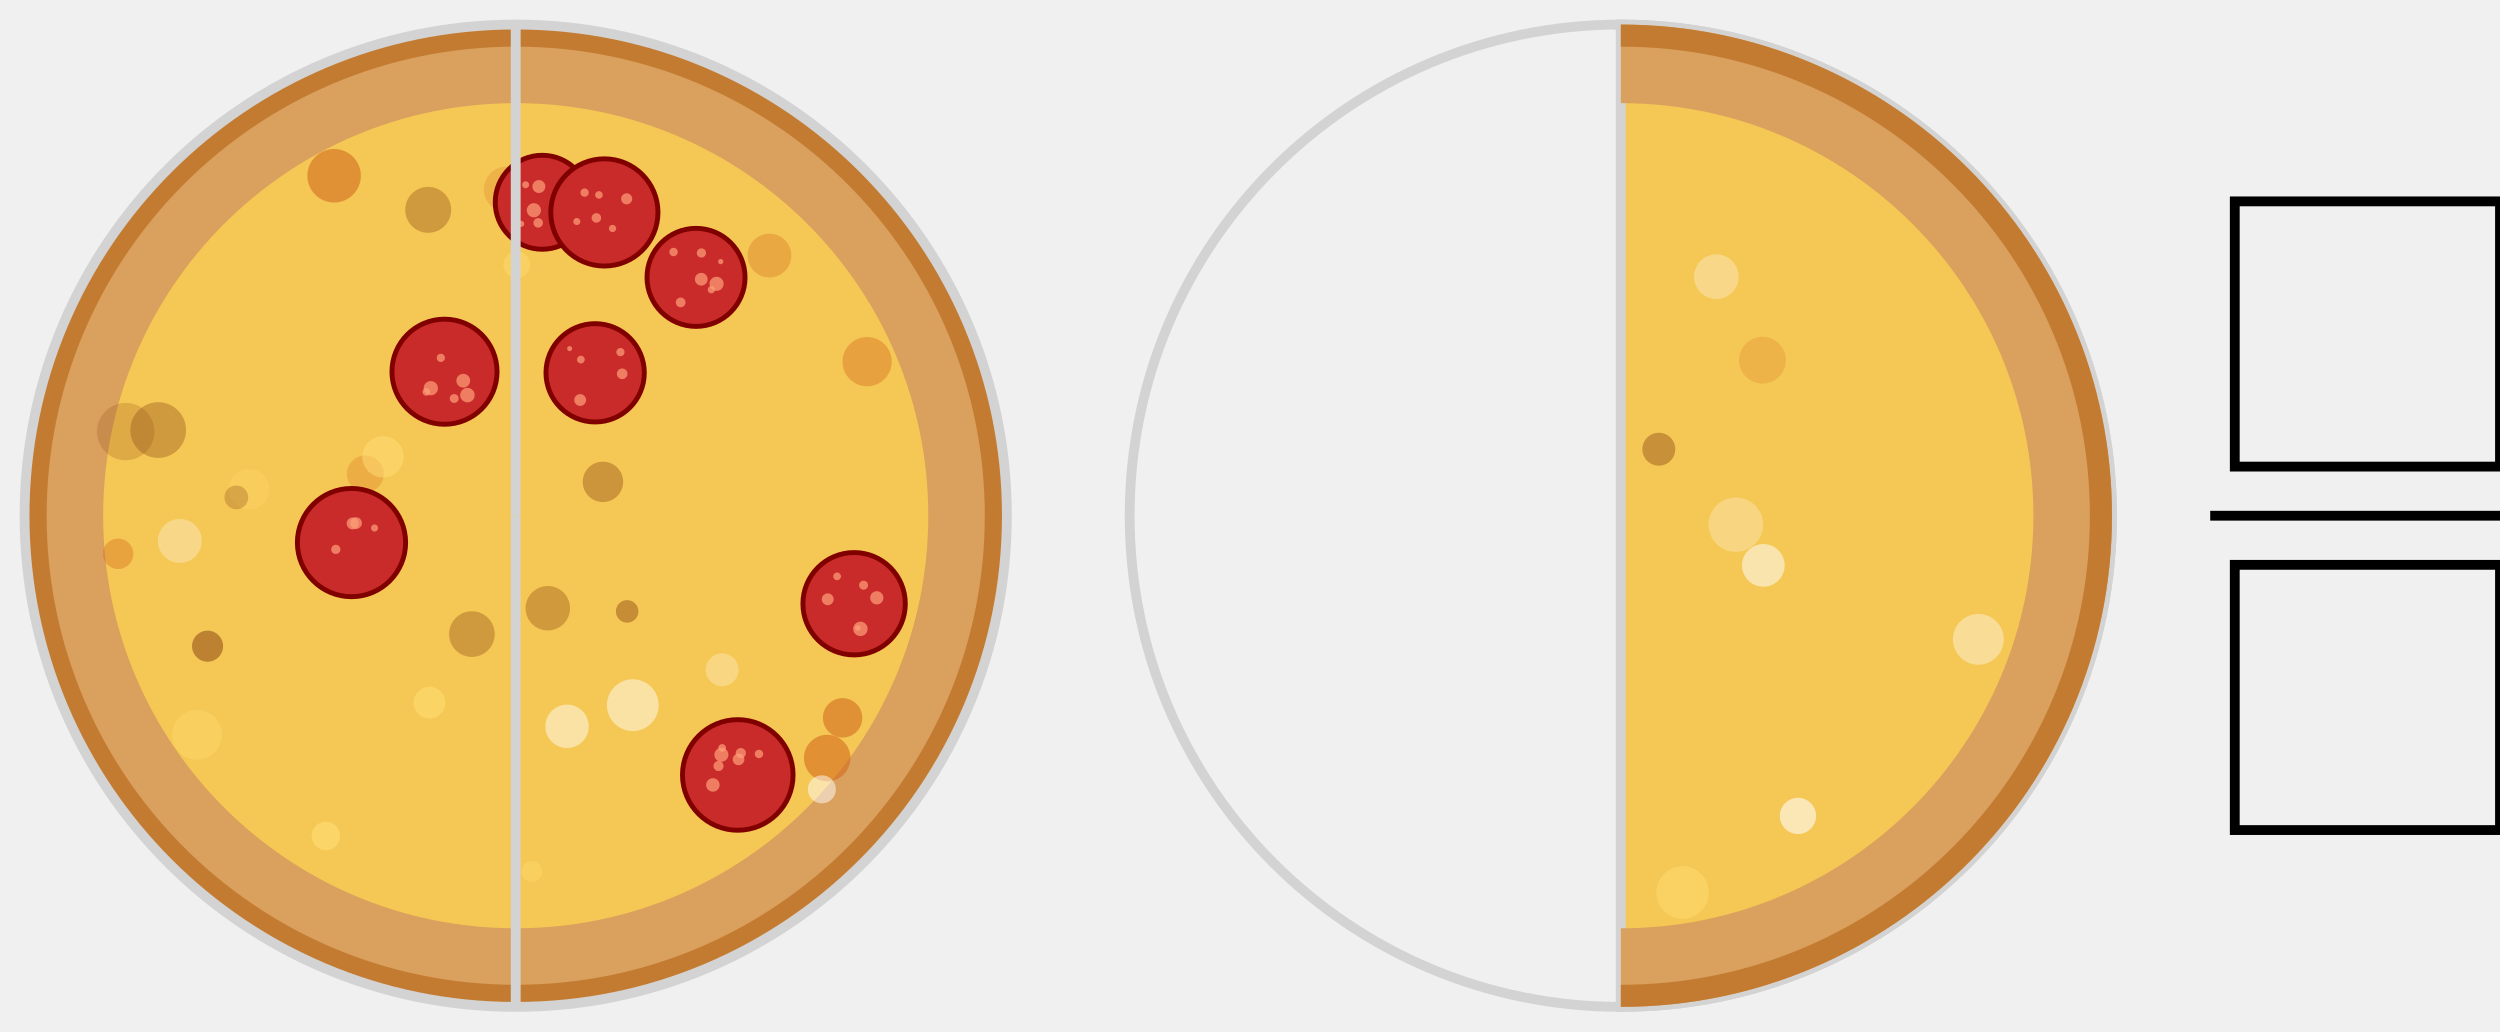
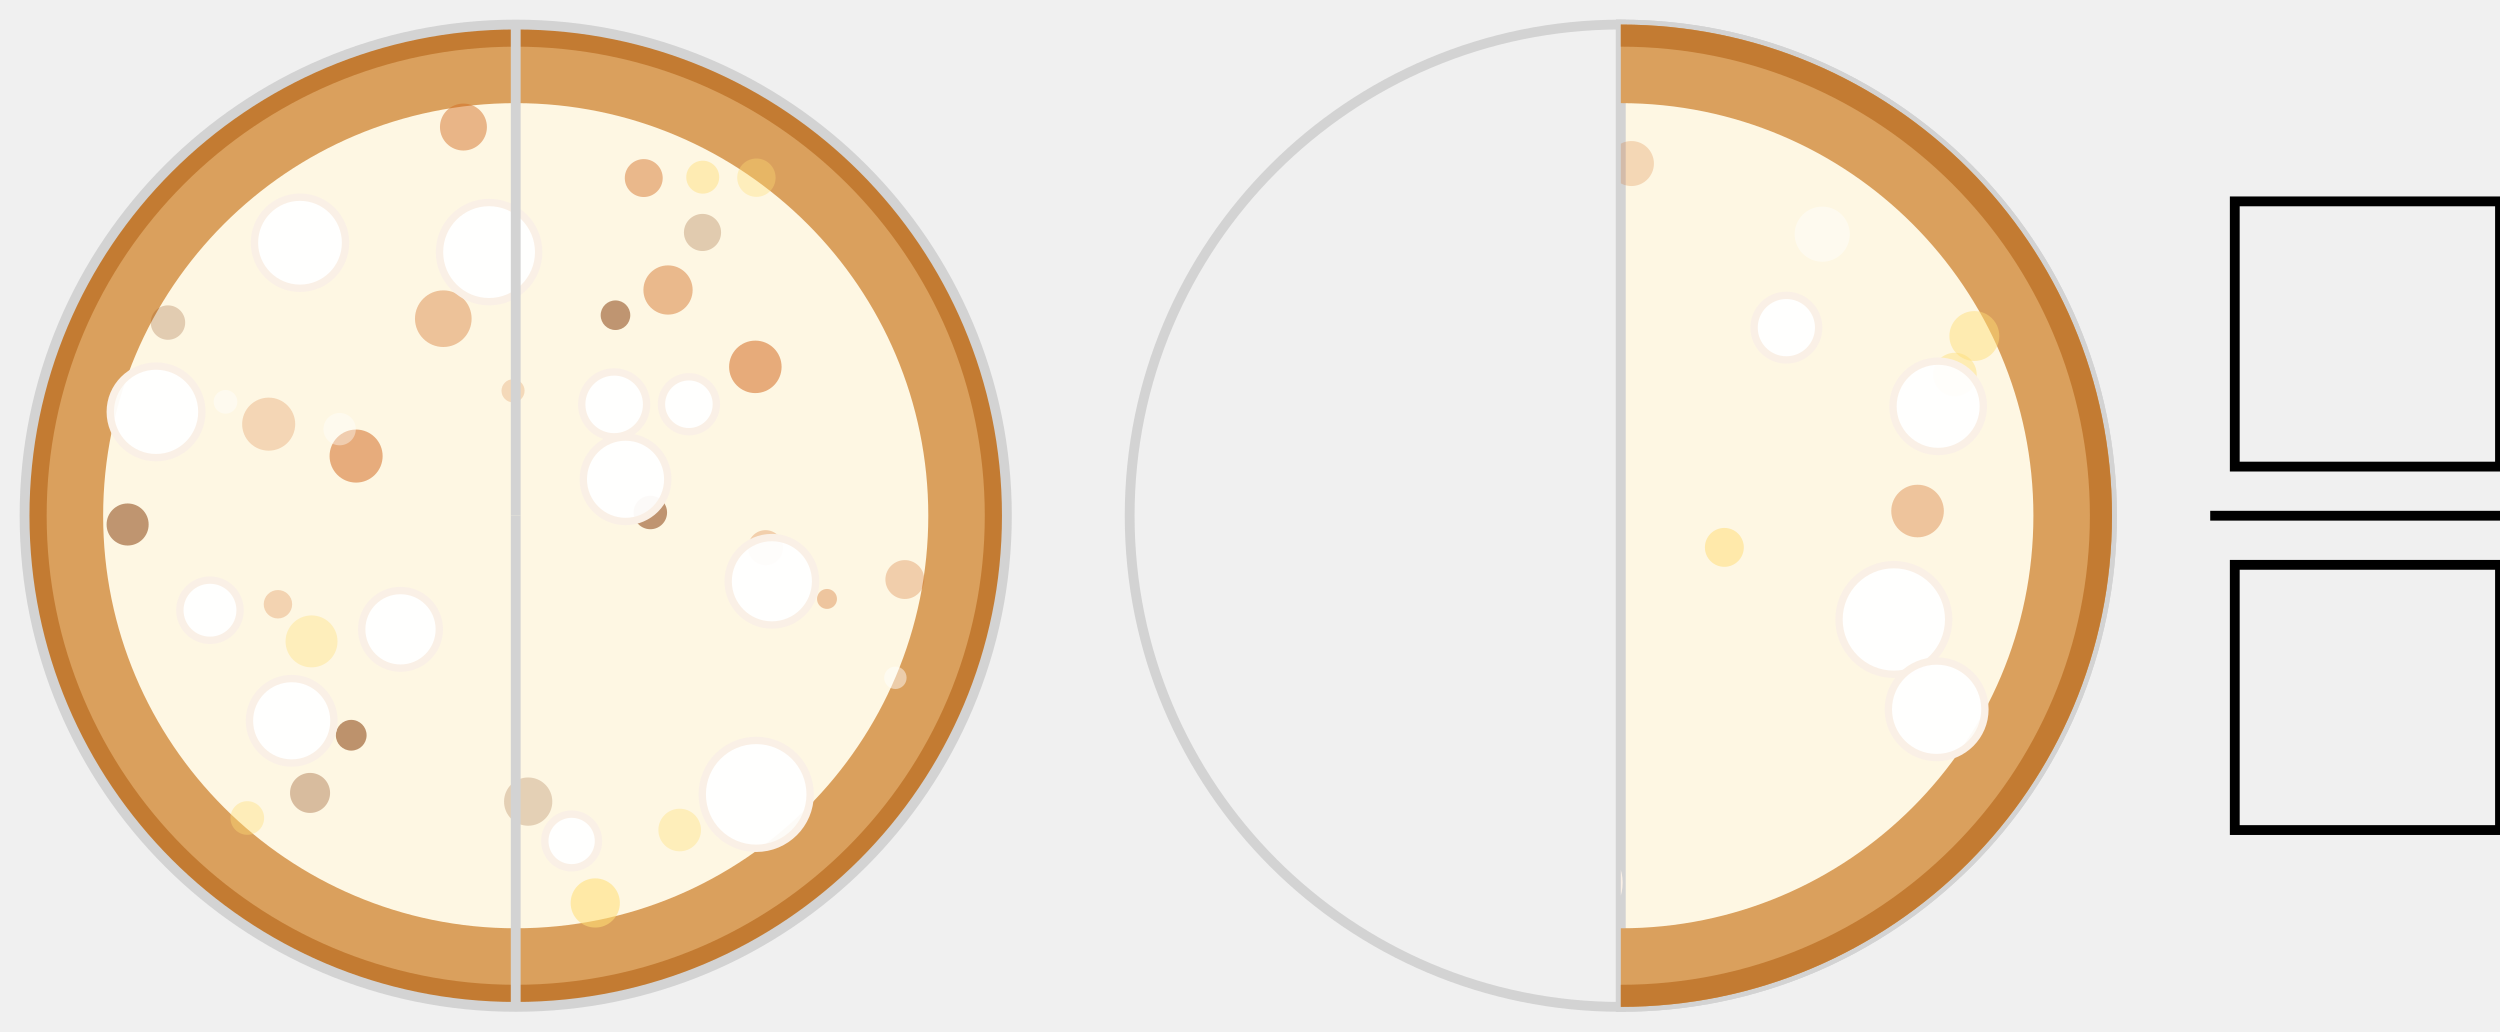
<svg xmlns="http://www.w3.org/2000/svg" xmlns:xlink="http://www.w3.org/1999/xlink" width="509.0" height="210.0">
  <svg x="0.0" y="0.0" width="210.0" height="210.0" viewBox="0 0 210 210">
    <defs>
-       <clipPath id="clip-4521277472-4532383696">
+       <clipPath id="clip-4483446816-4493992656">
        <circle cx="105.0" cy="105.0" r="100" fill="none" />
      </clipPath>
    </defs>
    <g>
-       <circle cx="105.0" cy="105.0" r="100" fill="#F5C754" />
-       <use xlink:href="#clip-4521277472-4532383696" />
-       <g clip-path="url(#clip-4521277472-4532383696)">
+       <circle cx="105.0" cy="105.0" r="100" fill="#FEF7E3" />
+       <use xlink:href="#clip-4483446816-4493992656" />
+       <g clip-path="url(#clip-4483446816-4493992656)">
        <circle cx="105.0" cy="105.0" r="92" stroke="#DAA05D" stroke-width="16" fill="none" />
        <circle cx="105.0" cy="105.0" r="98" stroke="#C37B32" stroke-width="5" fill="none" />
-         <circle cx="50.731" cy="99.607" r="4.116" fill="#FFDE75" fill-opacity="0.252" />
-         <circle cx="74.381" cy="96.499" r="3.752" fill="#D2691E" fill-opacity="0.272" />
-         <circle cx="176.549" cy="73.634" r="5.012" fill="#D2691E" fill-opacity="0.4" />
-         <circle cx="119.722" cy="41.101" r="5.15" fill="#FFFFFF" fill-opacity="0.374" />
-         <circle cx="87.182" cy="42.724" r="4.676" fill="#8B4513" fill-opacity="0.351" />
-         <circle cx="24.042" cy="112.755" r="3.1" fill="#D2691E" fill-opacity="0.38" />
-         <circle cx="105.2" cy="53.911" r="2.71" fill="#FFDE75" fill-opacity="0.437" />
-         <circle cx="168.417" cy="154.337" r="4.736" fill="#D2691E" fill-opacity="0.589" />
-         <circle cx="171.555" cy="146.154" r="4.012" fill="#D2691E" fill-opacity="0.572" />
-         <circle cx="36.611" cy="110.132" r="4.471" fill="#FFFFFF" fill-opacity="0.308" />
-         <circle cx="156.662" cy="52.032" r="4.452" fill="#D2691E" fill-opacity="0.333" />
-         <circle cx="111.53" cy="123.835" r="4.523" fill="#8B4513" fill-opacity="0.352" />
-         <circle cx="66.344" cy="170.185" r="2.907" fill="#FFDE75" fill-opacity="0.597" />
-         <circle cx="77.994" cy="93.003" r="4.215" fill="#FFDE75" fill-opacity="0.505" />
-         <circle cx="96.08" cy="129.1" r="4.648" fill="#8B4513" fill-opacity="0.351" />
-         <circle cx="147.02" cy="136.373" r="3.345" fill="#FFFFFF" fill-opacity="0.269" />
-         <circle cx="115.452" cy="147.879" r="4.42" fill="#FFFFFF" fill-opacity="0.474" />
-         <circle cx="127.687" cy="124.477" r="2.297" fill="#8B4513" fill-opacity="0.452" />
-         <circle cx="108.283" cy="177.443" r="2.121" fill="#FFDE75" fill-opacity="0.364" />
-         <circle cx="103.122" cy="38.557" r="4.615" fill="#D2691E" fill-opacity="0.215" />
-         <circle cx="48.116" cy="101.264" r="2.42" fill="#8B4513" fill-opacity="0.289" />
-         <circle cx="32.205" cy="87.56" r="5.67" fill="#8B4513" fill-opacity="0.35" />
-         <circle cx="87.438" cy="143.069" r="3.236" fill="#FFDE75" fill-opacity="0.535" />
-         <circle cx="25.584" cy="87.871" r="5.837" fill="#8B4513" fill-opacity="0.22" />
-         <circle cx="42.26" cy="131.562" r="3.163" fill="#8B4513" fill-opacity="0.538" />
-         <circle cx="40.128" cy="149.616" r="5.069" fill="#FFDE75" fill-opacity="0.365" />
-         <circle cx="128.838" cy="143.572" r="5.274" fill="#FFFFFF" fill-opacity="0.472" />
-         <circle cx="167.332" cy="160.709" r="2.857" fill="#FFFFFF" fill-opacity="0.498" />
-         <circle cx="122.757" cy="98.107" r="4.114" fill="#8B4513" fill-opacity="0.385" />
-         <circle cx="68.027" cy="35.786" r="5.451" fill="#D2691E" fill-opacity="0.567" />
-         <circle cx="121.17" cy="75.905" r="10.009" fill="#C92A2A" stroke="#800000" stroke-width="1" />
-         <circle cx="118.264" cy="73.215" r="0.789" fill="#FFA07A" fill-opacity="0.7" />
-         <circle cx="126.326" cy="71.689" r="0.837" fill="#FFA07A" fill-opacity="0.7" />
-         <circle cx="118.125" cy="81.442" r="1.205" fill="#FFA07A" fill-opacity="0.7" />
-         <circle cx="115.98" cy="70.977" r="0.515" fill="#FFA07A" fill-opacity="0.7" />
-         <circle cx="126.676" cy="76.107" r="1.082" fill="#FFA07A" fill-opacity="0.7" />
-         <circle cx="71.565" cy="110.468" r="11.019" fill="#C92A2A" stroke="#800000" stroke-width="1" />
-         <circle cx="76.257" cy="107.504" r="0.734" fill="#FFA07A" fill-opacity="0.7" />
-         <circle cx="72.498" cy="106.506" r="1.192" fill="#FFA07A" fill-opacity="0.7" />
-         <circle cx="71.804" cy="106.574" r="1.221" fill="#FFA07A" fill-opacity="0.7" />
-         <circle cx="68.368" cy="111.857" r="0.94" fill="#FFA07A" fill-opacity="0.7" />
-         <circle cx="110.397" cy="41.183" r="9.567" fill="#C92A2A" stroke="#800000" stroke-width="1" />
-         <circle cx="106.117" cy="45.576" r="0.627" fill="#FFA07A" fill-opacity="0.7" />
-         <circle cx="107.013" cy="37.617" r="0.714" fill="#FFA07A" fill-opacity="0.7" />
-         <circle cx="108.695" cy="42.807" r="1.441" fill="#FFA07A" fill-opacity="0.7" />
-         <circle cx="109.573" cy="45.378" r="0.969" fill="#FFA07A" fill-opacity="0.7" />
-         <circle cx="109.716" cy="37.978" r="1.318" fill="#FFA07A" fill-opacity="0.7" />
-         <circle cx="173.897" cy="122.921" r="10.422" fill="#C92A2A" stroke="#800000" stroke-width="1" />
-         <circle cx="168.525" cy="122.013" r="1.209" fill="#FFA07A" fill-opacity="0.7" />
-         <circle cx="170.435" cy="117.346" r="0.789" fill="#FFA07A" fill-opacity="0.7" />
-         <circle cx="175.828" cy="119.144" r="0.92" fill="#FFA07A" fill-opacity="0.7" />
-         <circle cx="174.649" cy="127.874" r="0.585" fill="#FFA07A" fill-opacity="0.7" />
-         <circle cx="175.176" cy="128.037" r="1.47" fill="#FFA07A" fill-opacity="0.7" />
-         <circle cx="178.513" cy="121.714" r="1.35" fill="#FFA07A" fill-opacity="0.7" />
-         <circle cx="123.05" cy="43.251" r="10.914" fill="#C92A2A" stroke="#800000" stroke-width="1" />
-         <circle cx="121.423" cy="44.363" r="0.972" fill="#FFA07A" fill-opacity="0.7" />
-         <circle cx="121.947" cy="39.688" r="0.773" fill="#FFA07A" fill-opacity="0.7" />
-         <circle cx="124.708" cy="46.519" r="0.745" fill="#FFA07A" fill-opacity="0.7" />
-         <circle cx="119.024" cy="39.211" r="0.85" fill="#FFA07A" fill-opacity="0.7" />
-         <circle cx="127.586" cy="40.482" r="1.13" fill="#FFA07A" fill-opacity="0.7" />
-         <circle cx="117.438" cy="45.102" r="0.725" fill="#FFA07A" fill-opacity="0.7" />
-         <circle cx="150.211" cy="157.78" r="11.258" fill="#C92A2A" stroke="#800000" stroke-width="1" />
-         <circle cx="145.142" cy="159.81" r="1.377" fill="#FFA07A" fill-opacity="0.7" />
-         <circle cx="146.877" cy="153.664" r="1.429" fill="#FFA07A" fill-opacity="0.7" />
-         <circle cx="150.366" cy="154.613" r="1.193" fill="#FFA07A" fill-opacity="0.7" />
-         <circle cx="154.525" cy="153.5" r="0.856" fill="#FFA07A" fill-opacity="0.7" />
-         <circle cx="150.828" cy="153.33" r="1.038" fill="#FFA07A" fill-opacity="0.7" />
-         <circle cx="147.035" cy="152.279" r="0.788" fill="#FFA07A" fill-opacity="0.7" />
-         <circle cx="146.288" cy="155.961" r="1.03" fill="#FFA07A" fill-opacity="0.7" />
-         <circle cx="141.711" cy="56.474" r="9.981" fill="#C92A2A" stroke="#800000" stroke-width="1" />
-         <circle cx="137.134" cy="51.314" r="0.859" fill="#FFA07A" fill-opacity="0.7" />
-         <circle cx="146.742" cy="53.26" r="0.538" fill="#FFA07A" fill-opacity="0.7" />
-         <circle cx="142.781" cy="56.848" r="1.298" fill="#FFA07A" fill-opacity="0.7" />
-         <circle cx="145.89" cy="57.785" r="1.443" fill="#FFA07A" fill-opacity="0.7" />
-         <circle cx="138.581" cy="61.57" r="0.991" fill="#FFA07A" fill-opacity="0.7" />
-         <circle cx="142.806" cy="51.501" r="0.94" fill="#FFA07A" fill-opacity="0.7" />
-         <circle cx="144.831" cy="58.981" r="0.746" fill="#FFA07A" fill-opacity="0.7" />
-         <circle cx="90.502" cy="75.682" r="10.699" fill="#C92A2A" stroke="#800000" stroke-width="1" />
-         <circle cx="89.751" cy="72.859" r="0.84" fill="#FFA07A" fill-opacity="0.7" />
-         <circle cx="87.71" cy="79.036" r="1.456" fill="#FFA07A" fill-opacity="0.7" />
-         <circle cx="86.807" cy="79.783" r="0.781" fill="#FFA07A" fill-opacity="0.7" />
-         <circle cx="94.32" cy="77.511" r="1.407" fill="#FFA07A" fill-opacity="0.7" />
-         <circle cx="95.167" cy="80.444" r="1.476" fill="#FFA07A" fill-opacity="0.7" />
-         <circle cx="92.474" cy="81.136" r="0.905" fill="#FFA07A" fill-opacity="0.7" />
+         <circle cx="71.51" cy="149.695" r="3.13" fill="#8B4513" fill-opacity="0.568" />
+         <circle cx="107.536" cy="163.206" r="4.914" fill="#8B4513" fill-opacity="0.222" />
+         <circle cx="154.007" cy="36.176" r="3.906" fill="#FFDE75" fill-opacity="0.353" />
+         <circle cx="132.411" cy="104.348" r="3.404" fill="#8B4513" fill-opacity="0.547" />
+         <circle cx="56.589" cy="123.027" r="2.895" fill="#D2691E" fill-opacity="0.253" />
+         <circle cx="63.427" cy="130.588" r="5.29" fill="#FFDE75" fill-opacity="0.356" />
+         <circle cx="72.502" cy="92.856" r="5.401" fill="#D2691E" fill-opacity="0.521" />
+         <circle cx="138.384" cy="168.991" r="4.338" fill="#FFDE75" fill-opacity="0.364" />
+         <circle cx="182.299" cy="137.999" r="2.284" fill="#FFFFFF" fill-opacity="0.473" />
+         <circle cx="131.067" cy="36.252" r="3.861" fill="#D2691E" fill-opacity="0.442" />
+         <circle cx="63.127" cy="161.439" r="4.078" fill="#8B4513" fill-opacity="0.33" />
+         <circle cx="25.984" cy="106.788" r="4.282" fill="#8B4513" fill-opacity="0.549" />
+         <circle cx="50.349" cy="166.545" r="3.426" fill="#FFDE75" fill-opacity="0.385" />
+         <circle cx="121.193" cy="183.844" r="5.01" fill="#FFDE75" fill-opacity="0.557" />
+         <circle cx="54.703" cy="86.355" r="5.4" fill="#D2691E" fill-opacity="0.238" />
+         <circle cx="90.255" cy="64.885" r="5.766" fill="#D2691E" fill-opacity="0.373" />
+         <circle cx="155.865" cy="111.5" r="3.561" fill="#D2691E" fill-opacity="0.281" />
+         <circle cx="69.15" cy="87.372" r="3.293" fill="#FFFFFF" fill-opacity="0.392" />
+         <circle cx="153.788" cy="74.692" r="5.344" fill="#D2691E" fill-opacity="0.534" />
+         <circle cx="45.911" cy="81.812" r="2.409" fill="#FFFFFF" fill-opacity="0.43" />
+         <circle cx="125.311" cy="64.179" r="3.014" fill="#8B4513" fill-opacity="0.543" />
+         <circle cx="143.029" cy="47.328" r="3.781" fill="#8B4513" fill-opacity="0.247" />
+         <circle cx="136.01" cy="59.043" r="5.012" fill="#D2691E" fill-opacity="0.441" />
+         <circle cx="168.377" cy="121.942" r="2.032" fill="#D2691E" fill-opacity="0.349" />
+         <circle cx="104.455" cy="79.565" r="2.351" fill="#D2691E" fill-opacity="0.212" />
+         <circle cx="34.198" cy="65.676" r="3.505" fill="#8B4513" fill-opacity="0.242" />
+         <circle cx="94.356" cy="25.868" r="4.78" fill="#D2691E" fill-opacity="0.466" />
+         <circle cx="143.078" cy="36.071" r="3.357" fill="#FFDE75" fill-opacity="0.434" />
+         <circle cx="44.515" cy="126.872" r="3.3" fill="#FFFFFF" fill-opacity="0.573" />
+         <circle cx="184.227" cy="117.995" r="3.959" fill="#D2691E" fill-opacity="0.282" />
+         <circle cx="99.577" cy="51.329" r="10.096" fill="#FFFFFF" fill-opacity="0.95" stroke="#FAF0E6" stroke-width="1.5" />
+         <circle cx="81.543" cy="128.135" r="7.901" fill="#FFFFFF" fill-opacity="0.95" stroke="#FAF0E6" stroke-width="1.5" />
+         <circle cx="127.359" cy="97.58" r="8.597" fill="#FFFFFF" fill-opacity="0.95" stroke="#FAF0E6" stroke-width="1.5" />
+         <circle cx="153.961" cy="161.732" r="10.984" fill="#FFFFFF" fill-opacity="0.95" stroke="#FAF0E6" stroke-width="1.5" />
+         <circle cx="42.751" cy="124.24" r="6.131" fill="#FFFFFF" fill-opacity="0.95" stroke="#FAF0E6" stroke-width="1.5" />
+         <circle cx="59.388" cy="146.755" r="8.603" fill="#FFFFFF" fill-opacity="0.95" stroke="#FAF0E6" stroke-width="1.5" />
+         <circle cx="157.156" cy="118.351" r="8.903" fill="#FFFFFF" fill-opacity="0.95" stroke="#FAF0E6" stroke-width="1.5" />
+         <circle cx="140.261" cy="82.305" r="5.592" fill="#FFFFFF" fill-opacity="0.95" stroke="#FAF0E6" stroke-width="1.5" />
+         <circle cx="116.386" cy="171.222" r="5.464" fill="#FFFFFF" fill-opacity="0.95" stroke="#FAF0E6" stroke-width="1.5" />
+         <circle cx="61.079" cy="49.42" r="9.275" fill="#FFFFFF" fill-opacity="0.95" stroke="#FAF0E6" stroke-width="1.5" />
+         <circle cx="125.044" cy="82.335" r="6.607" fill="#FFFFFF" fill-opacity="0.95" stroke="#FAF0E6" stroke-width="1.5" />
+         <circle cx="31.775" cy="83.854" r="9.324" fill="#FFFFFF" fill-opacity="0.95" stroke="#FAF0E6" stroke-width="1.5" />
      </g>
      <path d="M105.0,105.0 L105.0,5.0" stroke="lightgray" stroke-width="2" />
      <path d="M105.0,105.0 L105.0,205.0" stroke="lightgray" stroke-width="2" />
      <circle cx="105.0" cy="105.0" r="100" fill="none" stroke="lightgray" stroke-width="2" />
    </g>
  </svg>
  <svg x="225.0" y="0.0" width="284.0" height="210.0" viewBox="0 0 284.0 210">
    <defs>
-       <clipPath id="clip-4518699536-4467116368">
+       <clipPath id="clip-4480852496-4493999312">
        <path d="M105.0,105.0 L105.0,5.0 A100,100,0,0,1,105.0,205.0 Z" fill="none" />
      </clipPath>
    </defs>
    <g>
      <path d="M105.0,105.0 L105.0,5.0 A100,100,0,0,1,105.0,205.0 Z" fill="none" stroke="lightgray" stroke-width="2" />
      <path d="M105.0,105.0 L105.0,205.0 A100,100,0,0,1,105,5.0 Z" fill="none" stroke="lightgray" stroke-width="2" />
-       <path d="M105.0,105.0 L105.0,5.0 A100,100,0,0,1,105.0,205.0 Z" fill="#F5C754" stroke="lightgray" stroke-width="2" />
-       <use xlink:href="#clip-4518699536-4467116368" />
-       <g clip-path="url(#clip-4518699536-4467116368)">
+       <path d="M105.0,105.0 L105.0,5.0 A100,100,0,0,1,105.0,205.0 Z" fill="#FEF7E3" stroke="lightgray" stroke-width="2" />
+       <use xlink:href="#clip-4480852496-4493999312" />
+       <g clip-path="url(#clip-4480852496-4493999312)">
        <circle cx="105.0" cy="105.0" r="92" stroke="#DAA05D" stroke-width="16" fill="none" />
        <circle cx="105.0" cy="105.0" r="98" stroke="#C37B32" stroke-width="5" fill="none" />
-         <circle cx="141.062" cy="166.123" r="3.692" fill="#FFFFFF" fill-opacity="0.573" />
-         <circle cx="124.448" cy="56.339" r="4.54" fill="#FFFFFF" fill-opacity="0.306" />
-         <circle cx="177.786" cy="130.167" r="5.17" fill="#FFFFFF" fill-opacity="0.389" />
-         <circle cx="57.943" cy="56.464" r="5.488" fill="#FFFFFF" fill-opacity="0.546" />
-         <circle cx="134.014" cy="115.115" r="4.344" fill="#FFFFFF" fill-opacity="0.518" />
-         <circle cx="79.449" cy="35.551" r="5.917" fill="#FFFFFF" fill-opacity="0.596" />
-         <circle cx="85.481" cy="51.173" r="3.63" fill="#FFDE75" fill-opacity="0.523" />
-         <circle cx="63.655" cy="165.316" r="5.666" fill="#8B4513" fill-opacity="0.405" />
-         <circle cx="133.837" cy="73.333" r="4.757" fill="#D2691E" fill-opacity="0.22" />
-         <circle cx="31.789" cy="144.17" r="2.45" fill="#FFFFFF" fill-opacity="0.461" />
-         <circle cx="117.583" cy="181.705" r="5.348" fill="#FFDE75" fill-opacity="0.486" />
-         <circle cx="128.415" cy="106.824" r="5.549" fill="#FFFFFF" fill-opacity="0.254" />
-         <circle cx="71.107" cy="99.62" r="4.355" fill="#FFDE75" fill-opacity="0.583" />
-         <circle cx="112.736" cy="91.459" r="3.351" fill="#8B4513" fill-opacity="0.415" />
-         <circle cx="85.159" cy="24.053" r="2.822" fill="#D2691E" fill-opacity="0.481" />
-         <circle cx="59.019" cy="136.747" r="9.894" fill="#C92A2A" stroke="#800000" stroke-width="1" />
-         <circle cx="59.991" cy="135.076" r="0.724" fill="#FFA07A" fill-opacity="0.7" />
-         <circle cx="54.782" cy="131.32" r="1.32" fill="#FFA07A" fill-opacity="0.7" />
-         <circle cx="55.079" cy="134.422" r="0.585" fill="#FFA07A" fill-opacity="0.7" />
-         <circle cx="64.341" cy="140.247" r="0.586" fill="#FFA07A" fill-opacity="0.7" />
-         <circle cx="83.278" cy="174.069" r="10.125" fill="#C92A2A" stroke="#800000" stroke-width="1" />
-         <circle cx="83.307" cy="177.478" r="0.817" fill="#FFA07A" fill-opacity="0.7" />
-         <circle cx="85.377" cy="172.054" r="0.985" fill="#FFA07A" fill-opacity="0.7" />
-         <circle cx="87.815" cy="172.71" r="0.609" fill="#FFA07A" fill-opacity="0.7" />
-         <circle cx="84.122" cy="170.345" r="0.581" fill="#FFA07A" fill-opacity="0.7" />
-         <circle cx="79.617" cy="174.738" r="1.445" fill="#FFA07A" fill-opacity="0.7" />
-         <circle cx="67.411" cy="98.11" r="10.167" fill="#C92A2A" stroke="#800000" stroke-width="1" />
-         <circle cx="64.516" cy="103.532" r="1.32" fill="#FFA07A" fill-opacity="0.7" />
-         <circle cx="65.087" cy="94.242" r="0.758" fill="#FFA07A" fill-opacity="0.7" />
-         <circle cx="62.988" cy="96.926" r="0.765" fill="#FFA07A" fill-opacity="0.7" />
-         <circle cx="62.732" cy="93.86" r="0.972" fill="#FFA07A" fill-opacity="0.7" />
-         <circle cx="54.488" cy="134.913" r="10.833" fill="#C92A2A" stroke="#800000" stroke-width="1" />
-         <circle cx="56.371" cy="133.62" r="1.246" fill="#FFA07A" fill-opacity="0.7" />
-         <circle cx="50.694" cy="140.461" r="0.593" fill="#FFA07A" fill-opacity="0.7" />
-         <circle cx="54.298" cy="140.748" r="1.433" fill="#FFA07A" fill-opacity="0.7" />
-         <circle cx="53.302" cy="131.719" r="0.545" fill="#FFA07A" fill-opacity="0.7" />
-         <circle cx="54.61" cy="139.043" r="1.42" fill="#FFA07A" fill-opacity="0.7" />
-         <circle cx="57.002" cy="131.78" r="1.286" fill="#FFA07A" fill-opacity="0.7" />
-         <circle cx="53.638" cy="138.041" r="1.128" fill="#FFA07A" fill-opacity="0.7" />
+         <circle cx="69.061" cy="149.778" r="4.794" fill="#8B4513" fill-opacity="0.213" />
+         <circle cx="146.007" cy="47.68" r="5.61" fill="#FFFFFF" fill-opacity="0.437" />
+         <circle cx="58.348" cy="146.881" r="2.474" fill="#8B4513" fill-opacity="0.593" />
+         <circle cx="48.58" cy="118.035" r="2.678" fill="#D2691E" fill-opacity="0.47" />
+         <circle cx="76.23" cy="110.035" r="3.305" fill="#FFDE75" fill-opacity="0.212" />
+         <circle cx="64.834" cy="96.5" r="5.203" fill="#8B4513" fill-opacity="0.488" />
+         <circle cx="65.433" cy="157.123" r="4.131" fill="#FFFFFF" fill-opacity="0.454" />
+         <circle cx="107.158" cy="33.297" r="4.582" fill="#D2691E" fill-opacity="0.229" />
+         <circle cx="86.257" cy="42.056" r="5.074" fill="#D2691E" fill-opacity="0.415" />
+         <circle cx="173.024" cy="76.25" r="4.43" fill="#FFDE75" fill-opacity="0.432" />
+         <circle cx="165.414" cy="104.046" r="5.353" fill="#D2691E" fill-opacity="0.359" />
+         <circle cx="126.079" cy="111.447" r="3.96" fill="#FFDE75" fill-opacity="0.52" />
+         <circle cx="60.986" cy="61.739" r="2.336" fill="#FFDE75" fill-opacity="0.306" />
+         <circle cx="176.976" cy="68.413" r="5.079" fill="#FFDE75" fill-opacity="0.461" />
+         <circle cx="70.171" cy="75.012" r="3.765" fill="#D2691E" fill-opacity="0.484" />
+         <circle cx="36.805" cy="136.544" r="10.319" fill="#FFFFFF" fill-opacity="0.95" stroke="#FAF0E6" stroke-width="1.5" />
+         <circle cx="138.704" cy="66.709" r="6.575" fill="#FFFFFF" fill-opacity="0.95" stroke="#FAF0E6" stroke-width="1.5" />
+         <circle cx="95.991" cy="179.724" r="8.636" fill="#FFFFFF" fill-opacity="0.95" stroke="#FAF0E6" stroke-width="1.5" />
+         <circle cx="169.611" cy="82.727" r="9.2" fill="#FFFFFF" fill-opacity="0.95" stroke="#FAF0E6" stroke-width="1.5" />
+         <circle cx="160.586" cy="126.124" r="11.165" fill="#FFFFFF" fill-opacity="0.95" stroke="#FAF0E6" stroke-width="1.5" />
+         <circle cx="169.296" cy="144.413" r="9.832" fill="#FFFFFF" fill-opacity="0.95" stroke="#FAF0E6" stroke-width="1.5" />
      </g>
      <rect x="230.0" y="41.0" width="54.0" height="54.0" fill="none" stroke="black" stroke-width="2" />
      <rect x="230.0" y="115.0" width="54.0" height="54.0" fill="none" stroke="black" stroke-width="2" />
      <path d="M225.0,105.0 L289.0,105.0" stroke="black" stroke-width="2" />
    </g>
  </svg>
</svg>
